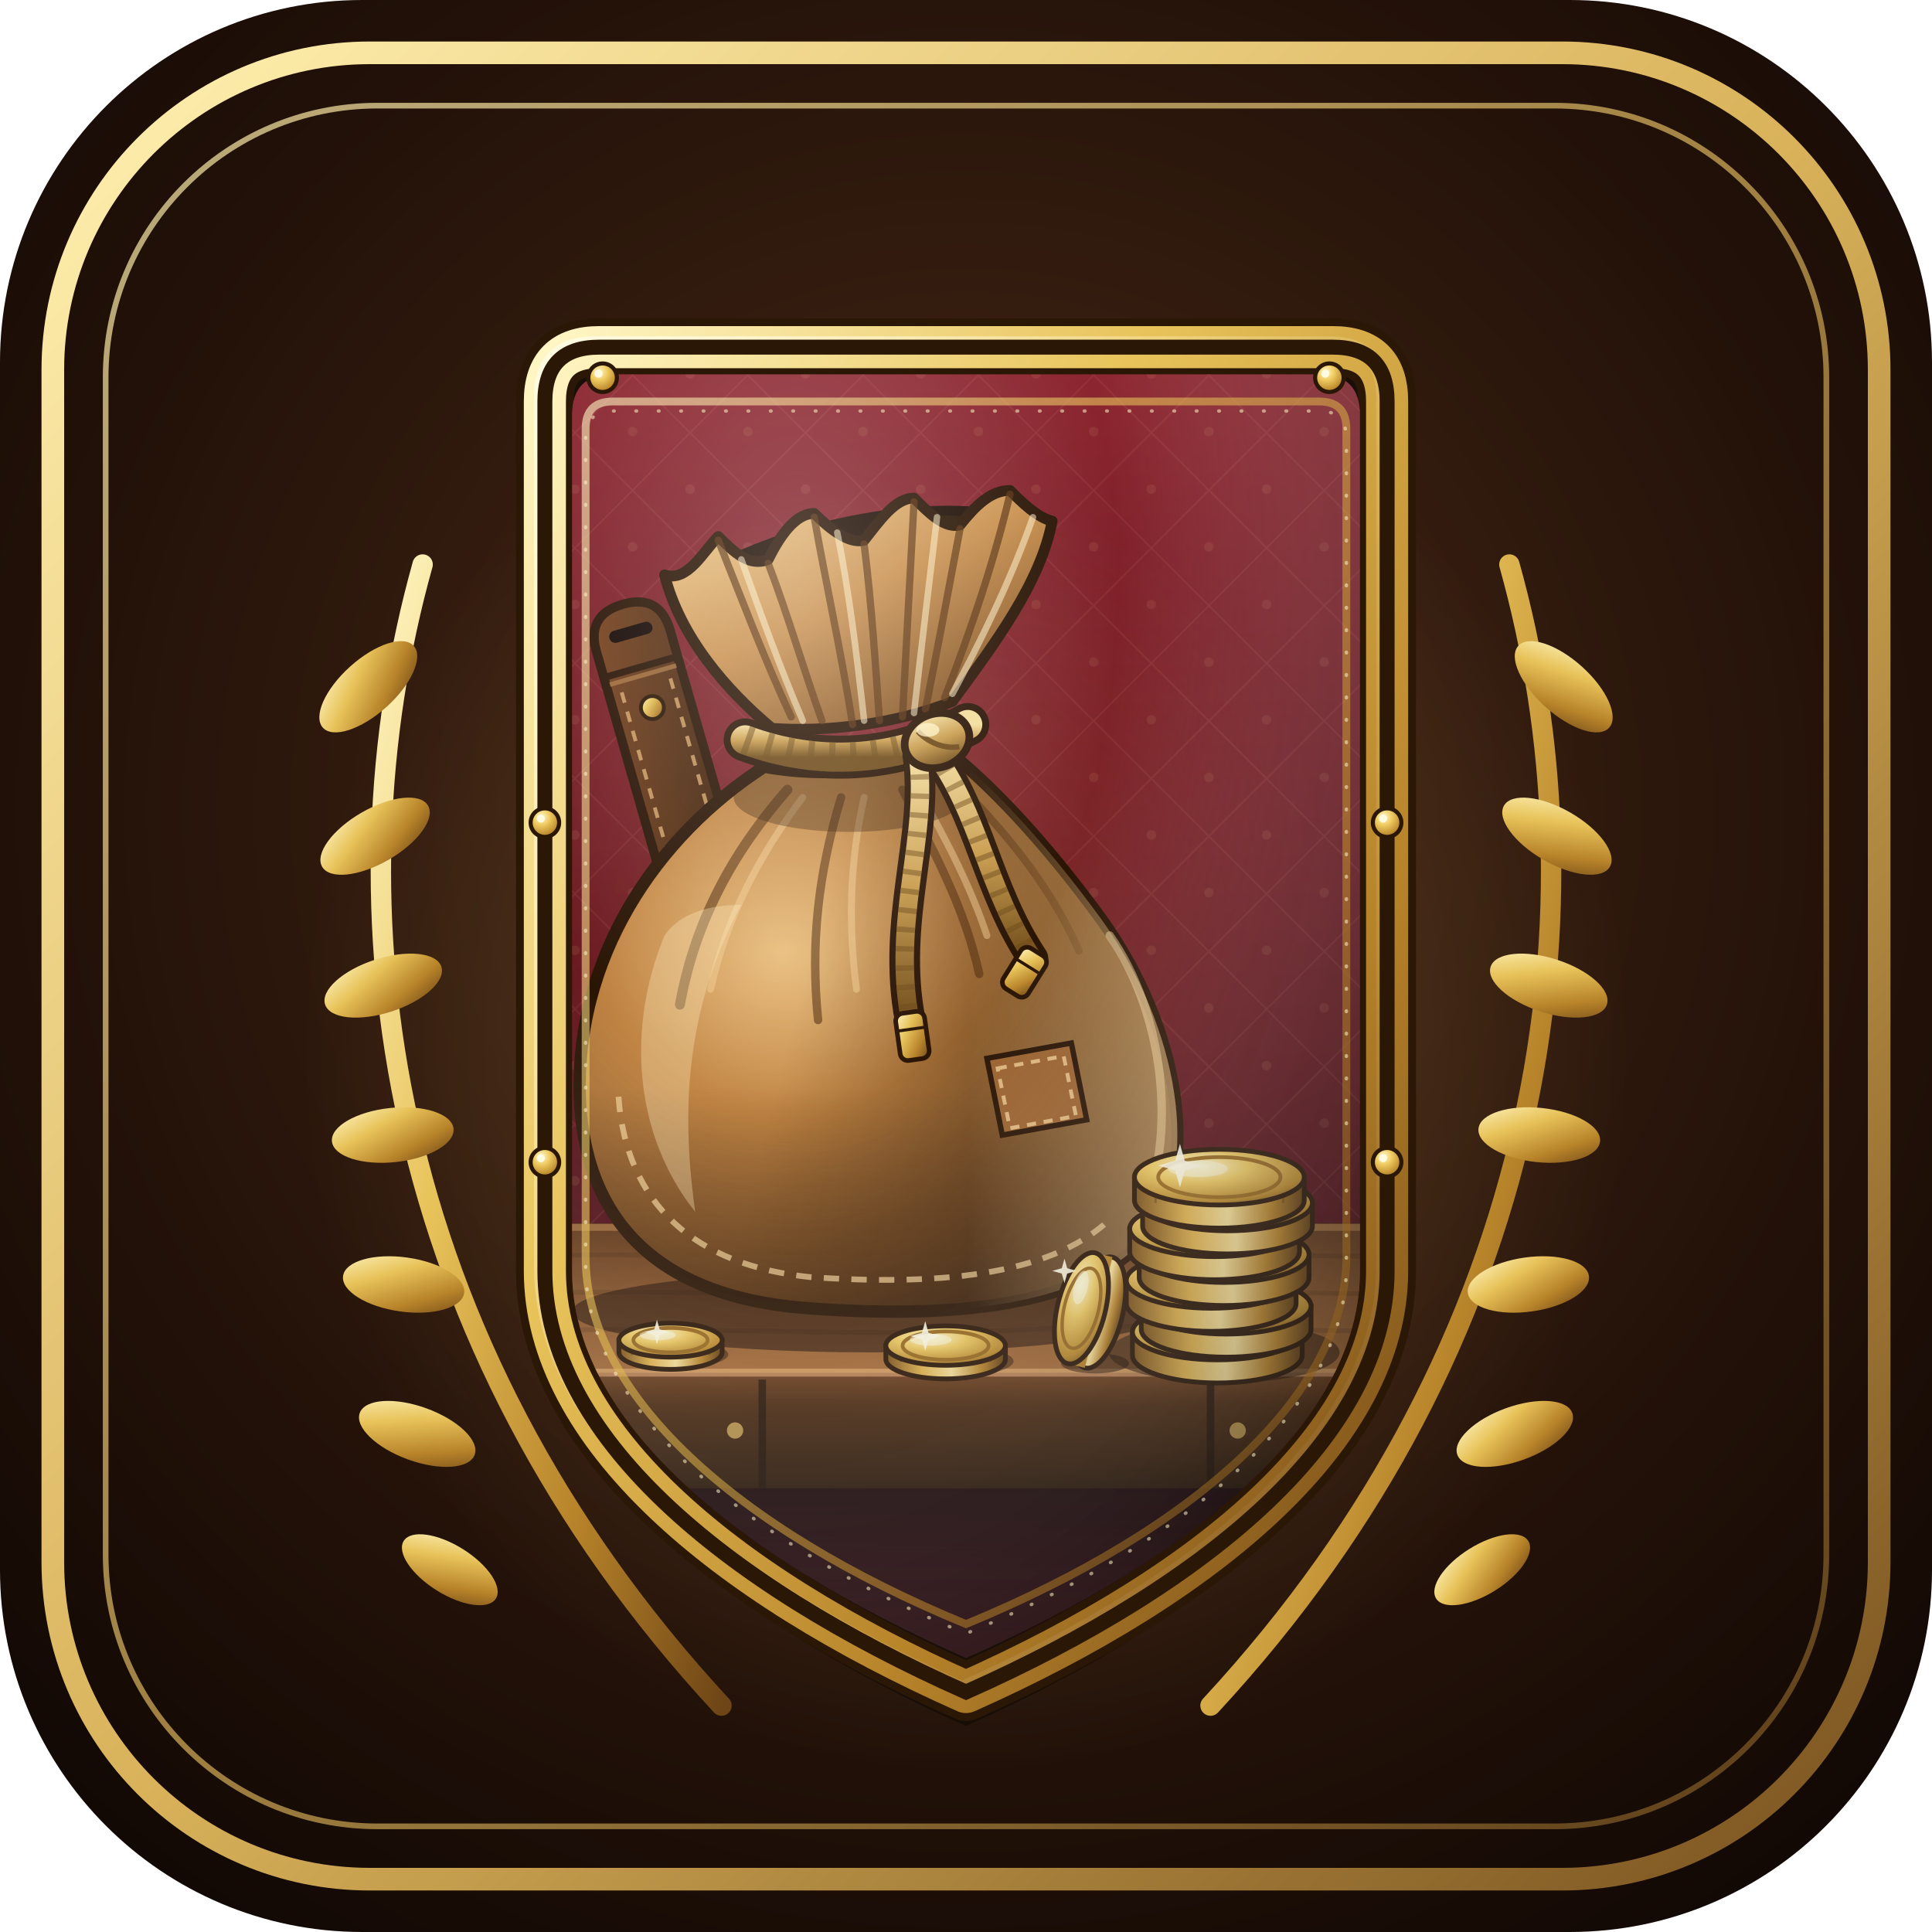
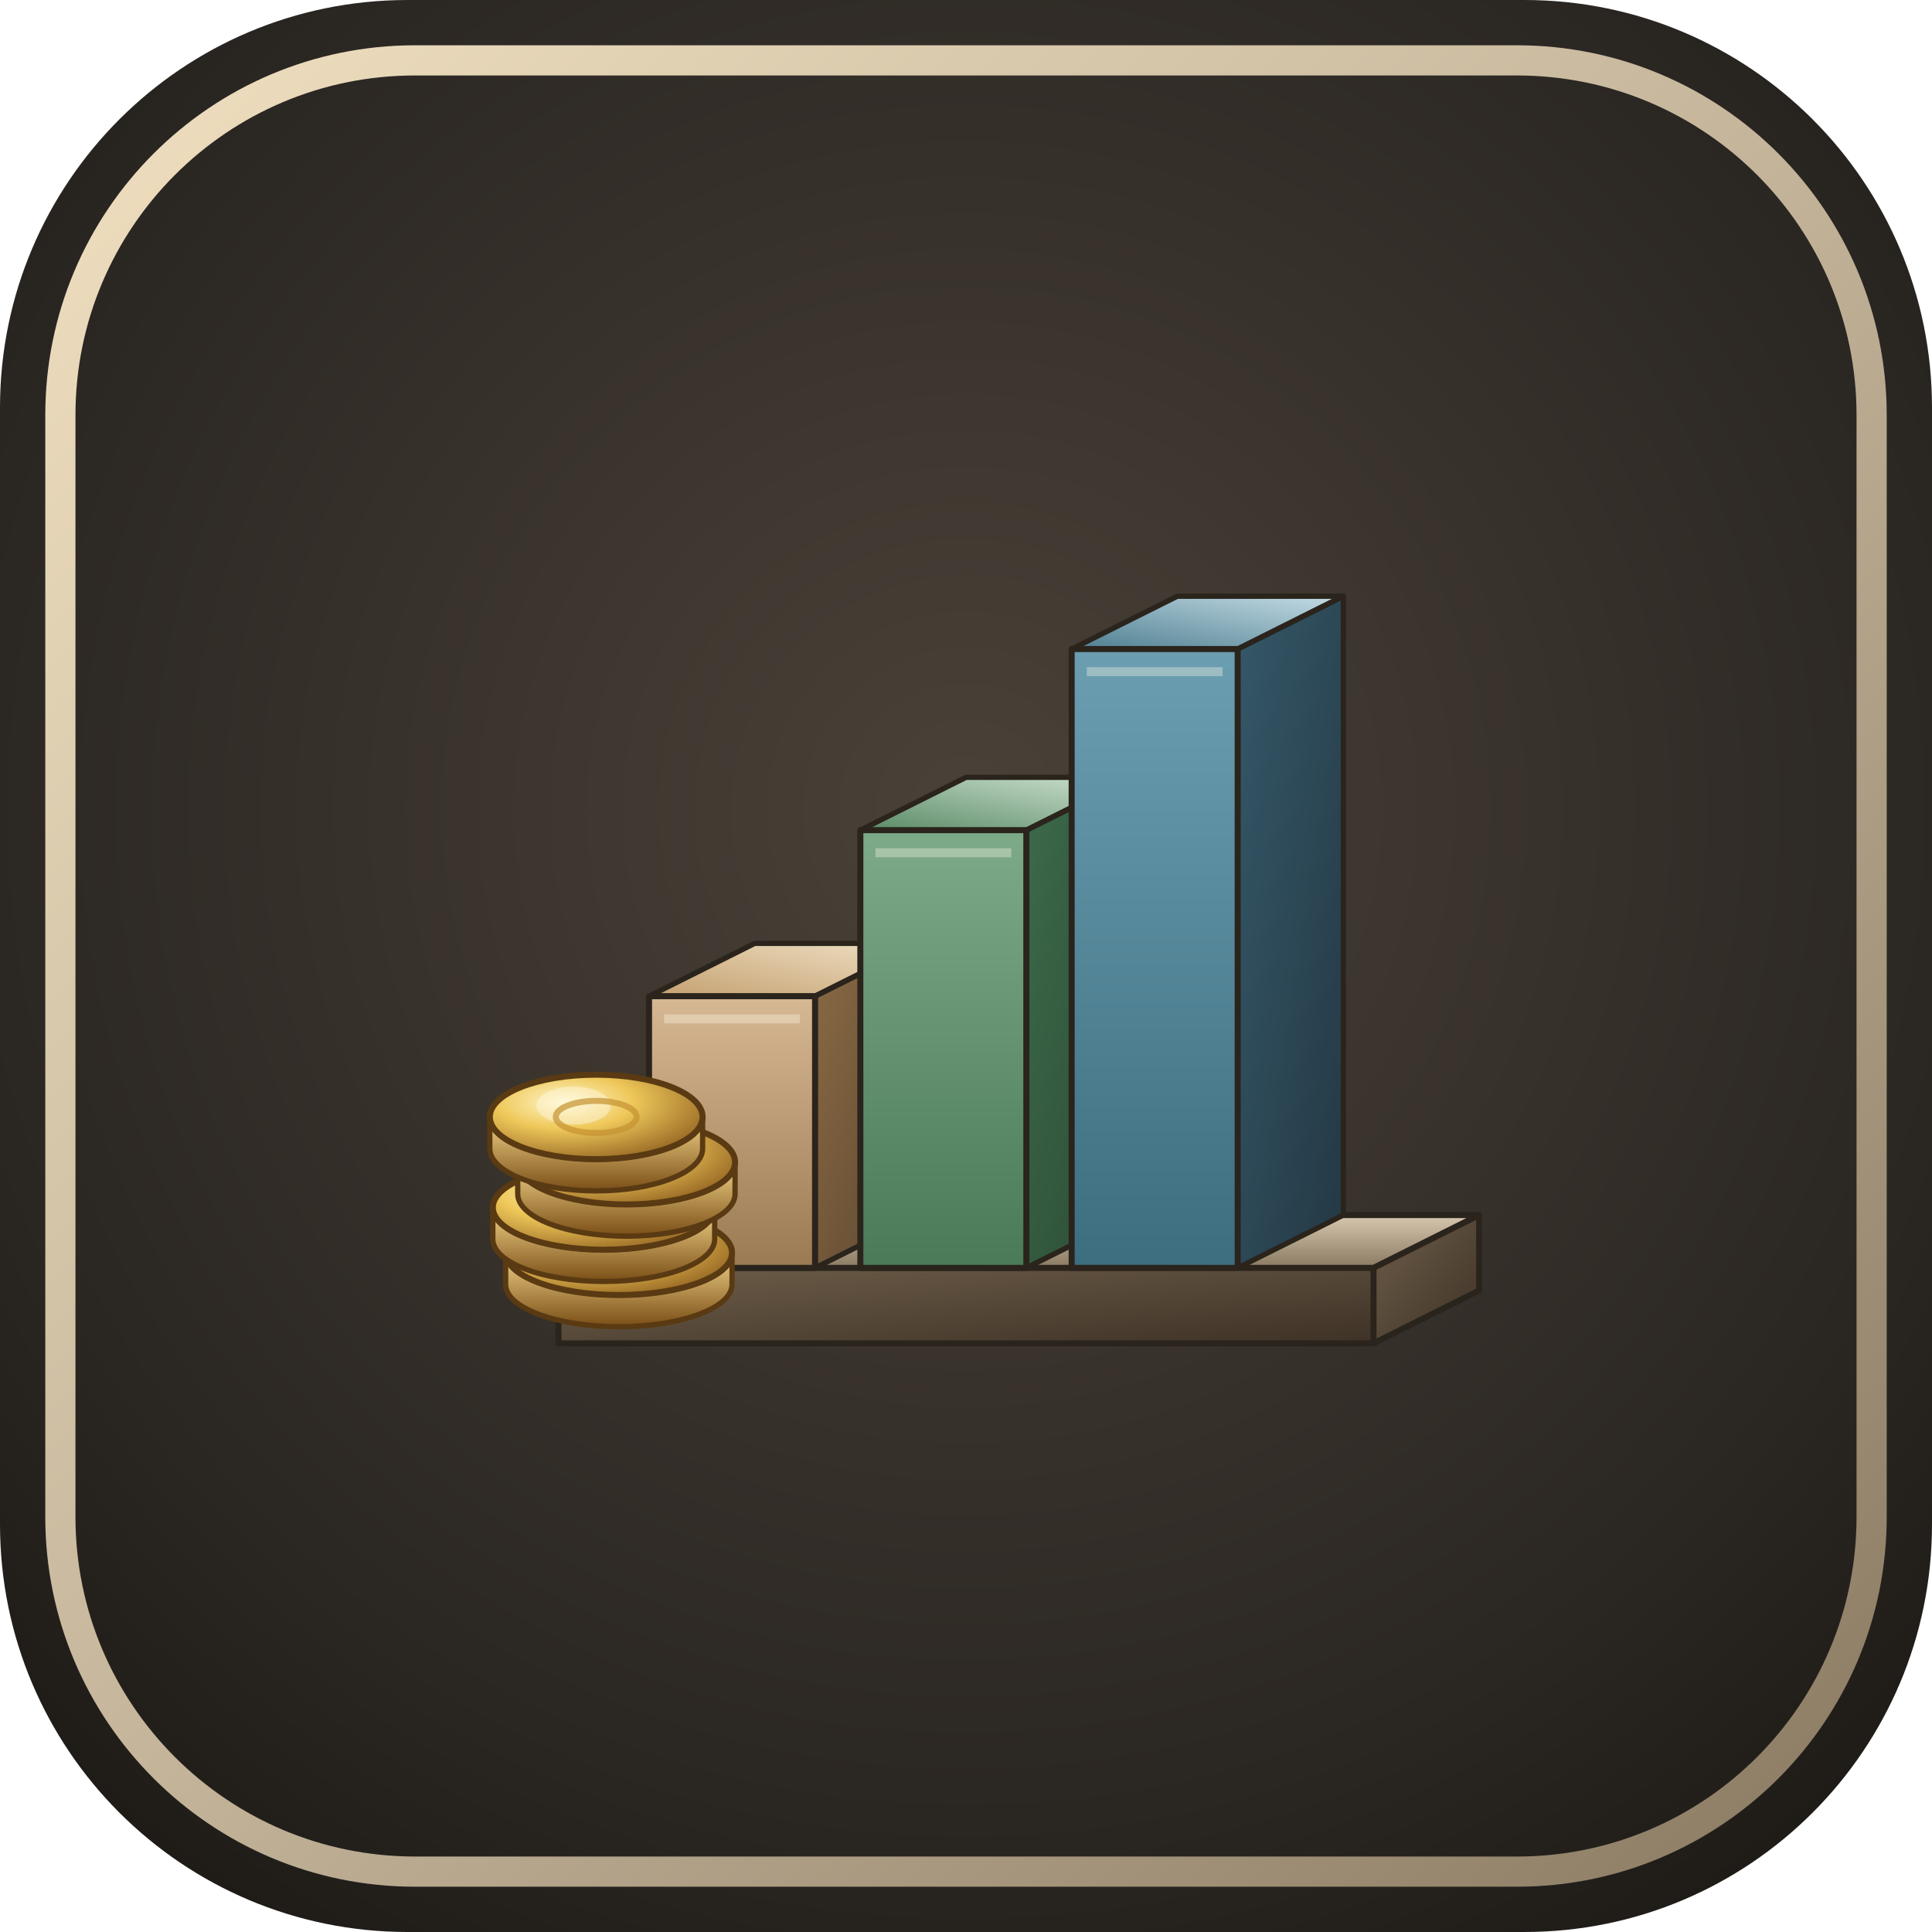
<svg xmlns="http://www.w3.org/2000/svg" width="512" height="512" viewBox="0 0 512 512">
  <defs>
-     <radialGradient id="bg" cx=".5" cy=".42" r=".75">
-       <stop offset="0" stop-color="#4a2a17" />
-       <stop offset=".6" stop-color="#241209" />
-       <stop offset="1" stop-color="#0d0603" />
+     <radialGradient id="bg" cx=".5" cy=".42" r=".8">
+       <stop offset="0" stop-color="#4a4238" />
+       <stop offset=".65" stop-color="#2a2622" />
+       <stop offset="1" stop-color="#161410" />
    </radialGradient>
    <linearGradient id="gd" x1="0" y1="0" x2="1" y2="1">
-       <stop offset="0" stop-color="#fff0b0" />
-       <stop offset=".5" stop-color="#d9b25a" />
-       <stop offset="1" stop-color="#7a5320" />
+       <stop offset="0" stop-color="#f0e0c0" />
+       <stop offset=".5" stop-color="#c4b49a" />
+       <stop offset="1" stop-color="#8a7a62" />
    </linearGradient>
-     <linearGradient id="cgold" x1="0" y1="0" x2="1" y2="1">
-       <stop offset="0" stop-color="#fff6c4" />
-       <stop offset=".35" stop-color="#e8c35a" />
-       <stop offset=".7" stop-color="#b8842a" />
-       <stop offset="1" stop-color="#6e4516" />
+     <linearGradient id="c-gold" x1="0" y1="0" x2="1" y2="1">
+       <stop offset="0" stop-color="#fff6d0" />
+       <stop offset=".4" stop-color="#e8c56a" />
+       <stop offset="1" stop-color="#8a5c22" />
    </linearGradient>
-     <linearGradient id="ccr" x1="0" y1="0" x2="0" y2="1">
-       <stop offset="0" stop-color="#8e2630" />
-       <stop offset=".5" stop-color="#61141c" />
-       <stop offset="1" stop-color="#2c070c" />
+     <radialGradient id="c-coin" cx=".35" cy=".32" r=".8">
+       <stop offset="0" stop-color="#fff8cf" />
+       <stop offset=".4" stop-color="#efc85a" />
+       <stop offset="1" stop-color="#8a5a1c" />
+     </radialGradient>
+     <linearGradient id="c-edge" x1="0" y1="0" x2="0" y2="1">
+       <stop offset="0" stop-color="#f3d58a" />
+       <stop offset="1" stop-color="#7a4e16" />
    </linearGradient>
-     <radialGradient id="csh" cx=".3" cy=".18" r=".95">
-       <stop offset="0" stop-color="#fff" stop-opacity=".22" />
-       <stop offset=".4" stop-color="#fff" stop-opacity="0" />
-       <stop offset="1" stop-color="#000" stop-opacity=".45" />
-     </radialGradient>
-     <radialGradient id="cglow" cx=".5" cy=".5" r=".5">
-       <stop offset="0" stop-color="#ff9c6a" stop-opacity=".16" />
-       <stop offset="1" stop-color="#ff9c6a" stop-opacity="0" />
-     </radialGradient>
-     <radialGradient id="chalo" cx=".5" cy=".5" r=".5">
-       <stop offset="0" stop-color="#ffcf7a" stop-opacity=".22" />
-       <stop offset="1" stop-color="#ffcf7a" stop-opacity="0" />
-     </radialGradient>
-     <linearGradient id="ctop" x1="0" y1="0" x2="0" y2="1">
-       <stop offset="0" stop-color="#5e3517" />
-       <stop offset=".55" stop-color="#8a5529" />
-       <stop offset="1" stop-color="#a86c37" />
+     <linearGradient id="c-b1f" x1="0" y1="0" x2="0" y2="1">
+       <stop offset="0" stop-color="#d7b894" />
+       <stop offset="1" stop-color="#9a7a52" />
    </linearGradient>
-     <linearGradient id="cface" x1="0" y1="0" x2="0" y2="1">
-       <stop offset="0" stop-color="#6b3d1a" />
-       <stop offset=".25" stop-color="#4c2a10" />
-       <stop offset="1" stop-color="#2a1607" />
+     <linearGradient id="c-b1s" x1="0" y1="0" x2="1" y2="1">
+       <stop offset="0" stop-color="#8a6a44" />
+       <stop offset="1" stop-color="#5c4630" />
    </linearGradient>
-     <linearGradient id="cunder" x1="0" y1="0" x2="0" y2="1">
-       <stop offset="0" stop-color="#000" stop-opacity=".6" />
-       <stop offset="1" stop-color="#000" stop-opacity="0" />
+     <linearGradient id="c-b1t" x1="0" y1="1" x2="1" y2="0">
+       <stop offset="0" stop-color="#c4a070" />
+       <stop offset="1" stop-color="#efe0c4" />
    </linearGradient>
-     <radialGradient id="cbag" cx=".34" cy=".36" r=".78">
-       <stop offset="0" stop-color="#e9bd7c" />
-       <stop offset=".38" stop-color="#c08443" />
-       <stop offset=".78" stop-color="#83501f" />
-       <stop offset="1" stop-color="#4e2c0e" />
-     </radialGradient>
-     <linearGradient id="cbagShade" x1="0" y1="0" x2="1" y2=".25">
-       <stop offset=".45" stop-color="#2a1404" stop-opacity="0" />
-       <stop offset="1" stop-color="#2a1404" stop-opacity=".55" />
+     <linearGradient id="c-b2f" x1="0" y1="0" x2="0" y2="1">
+       <stop offset="0" stop-color="#7daa88" />
+       <stop offset="1" stop-color="#4a7a58" />
    </linearGradient>
-     <linearGradient id="cbagBottom" x1="0" y1="0" x2="0" y2="1">
-       <stop offset=".6" stop-color="#2a1404" stop-opacity="0" />
-       <stop offset="1" stop-color="#2a1404" stop-opacity=".5" />
+     <linearGradient id="c-b2s" x1="0" y1="0" x2="1" y2="1">
+       <stop offset="0" stop-color="#3d6a4a" />
+       <stop offset="1" stop-color="#2a4a34" />
    </linearGradient>
-     <linearGradient id="cruff" x1=".1" y1="0" x2=".9" y2="1">
-       <stop offset="0" stop-color="#f0cc8e" />
-       <stop offset=".45" stop-color="#c9904e" />
-       <stop offset="1" stop-color="#6e4219" />
+     <linearGradient id="c-b2t" x1="0" y1="1" x2="1" y2="0">
+       <stop offset="0" stop-color="#5a8a66" />
+       <stop offset="1" stop-color="#cfe3d2" />
    </linearGradient>
-     <linearGradient id="ccord" x1="0" y1="0" x2="0" y2="1">
-       <stop offset="0" stop-color="#f3dc9c" />
-       <stop offset=".5" stop-color="#c79a4a" />
-       <stop offset="1" stop-color="#6e4a18" />
+     <linearGradient id="c-b3f" x1="0" y1="0" x2="0" y2="1">
+       <stop offset="0" stop-color="#6a9eb0" />
+       <stop offset="1" stop-color="#3d6e80" />
    </linearGradient>
-     <linearGradient id="cstrap" x1="0" y1="0" x2="1" y2="1">
-       <stop offset="0" stop-color="#7a4520" />
-       <stop offset="1" stop-color="#3b1e09" />
+     <linearGradient id="c-b3s" x1="0" y1="0" x2="1" y2="1">
+       <stop offset="0" stop-color="#355868" />
+       <stop offset="1" stop-color="#243844" />
    </linearGradient>
-     <radialGradient id="ccoin" cx=".38" cy=".3" r=".8">
-       <stop offset="0" stop-color="#fff8cf" />
-       <stop offset=".35" stop-color="#f0cc63" />
-       <stop offset=".8" stop-color="#bd8a2b" />
-       <stop offset="1" stop-color="#7a4f17" />
-     </radialGradient>
-     <linearGradient id="cedge" x1="0" y1="0" x2="1" y2="0">
-       <stop offset="0" stop-color="#7a4f17" />
-       <stop offset=".3" stop-color="#e2b34c" />
-       <stop offset=".55" stop-color="#fbe39a" />
-       <stop offset=".8" stop-color="#b98327" />
-       <stop offset="1" stop-color="#5e3a0f" />
+     <linearGradient id="c-b3t" x1="0" y1="1" x2="1" y2="0">
+       <stop offset="0" stop-color="#4e7e90" />
+       <stop offset="1" stop-color="#c5dde6" />
    </linearGradient>
-     <linearGradient id="cbevHi" x1="0" y1="0" x2="1" y2="1">
-       <stop offset="0" stop-color="#fffbe2" />
-       <stop offset=".45" stop-color="#fff2c0" stop-opacity=".2" />
-       <stop offset="1" stop-color="#fff" stop-opacity="0" />
+     <linearGradient id="c-base" x1="0" y1="0" x2="0" y2="1">
+       <stop offset="0" stop-color="#d8c8b0" />
+       <stop offset="1" stop-color="#8a7a62" />
    </linearGradient>
-     <linearGradient id="crimLight" x1="1" y1="0" x2="0" y2="0">
-       <stop offset="0" stop-color="#ffd08a" stop-opacity=".55" />
-       <stop offset=".35" stop-color="#ffd08a" stop-opacity="0" />
+     <linearGradient id="c-bases" x1="0" y1="0" x2="1" y2="1">
+       <stop offset="0" stop-color="#6e5e4a" />
+       <stop offset="1" stop-color="#3e3226" />
    </linearGradient>
-     <pattern id="cdia" width="12" height="12" patternUnits="userSpaceOnUse" patternTransform="rotate(45)">
-       <path d="M0 0H12M0 0V12" stroke="#ffb0a0" stroke-width=".5" opacity=".5" />
-       <circle cx="6" cy="6" r=".7" fill="#ffcf9a" opacity=".55" />
-     </pattern>
-     <clipPath id="cs">
-       <path d="M42 40Q42 34 48 34H152Q158 34 158 40V166C158 188 134 208 100 223C66 208 42 188 42 166Z" />
-     </clipPath>
  </defs>
-   <rect width="512" height="512" rx="96" fill="url(#bg)" />
-   <rect x="14" y="14" width="484" height="484" rx="84" fill="none" stroke="url(#gd)" stroke-width="6" />
-   <rect x="28" y="28" width="456" height="456" rx="72" fill="none" stroke="url(#gd)" stroke-width="1.5" opacity=".7" />
-   <g transform="translate(76 38) scale(1.8)">
-     <ellipse cx="100" cy="134" rx="98" ry="108" fill="url(#chalo)" />
-     <path d="M38 38Q38 30 46 30H154Q162 30 162 38V166C162 190 136 212 100 228C64 212 38 190 38 166Z" transform="translate(0 5)" fill="#000" opacity=".38" />
-     <g fill="none" stroke="url(#cgold)" stroke-width="3" stroke-linecap="round">
-       <path d="M20 62C6 112 14 176 64 230" />
-       <path d="M180 62C194 112 186 176 136 230" />
+   <rect width="512" height="512" rx="108" fill="url(#bg)" />
+   <rect x="16" y="16" width="480" height="480" rx="94" fill="none" stroke="url(#gd)" stroke-width="8" />
+   <g transform="translate(56 40) scale(2)">
+     <g>
+       <path d="M46 148h108l14 -7.0h-108z" fill="url(#c-base)" />
+       <path d="M154 148l14 -7.0v10l-14 7.0z" fill="url(#c-bases)" />
+       <path d="M46 148h108v10h-108z" fill="url(#c-bases)" />
+       <path d="M46 148h108l14 -7.0h-108zM154 148l14 -7.0v10l-14 7.0zM46 148h108v10h-108z" fill="none" stroke="#2a241c" stroke-width=".8" stroke-linejoin="round" />
+       <path d="M58.0 112.0h22v36h-22z" fill="url(#c-b1f)" />
+       <path d="M80.0 112.0l14 -7.0v36l-14 7.0z" fill="url(#c-b1s)" />
+       <path d="M58.0 112.0l14 -7.0h22l-14 7.0z" fill="url(#c-b1t)" />
+       <path d="M58.0 112.0h22v36h-22z" fill="none" stroke="#2a241c" stroke-width=".8" stroke-linejoin="round" />
+       <path d="M80.0 112.0l14 -7.0v36l-14 7.0z" fill="none" stroke="#2a241c" stroke-width=".7" stroke-linejoin="round" />
+       <path d="M58.0 112.0l14 -7.0h22l-14 7.0z" fill="none" stroke="#2a241c" stroke-width=".7" stroke-linejoin="round" />
+       <path d="M60.0 115.0h18 " fill="none" stroke="#fff8e8" stroke-width="1.2" opacity=".35" />
+       <path d="M86.0 90.0h22v58h-22z" fill="url(#c-b2f)" />
+       <path d="M108.0 90.0l14 -7.0v58l-14 7.0z" fill="url(#c-b2s)" />
+       <path d="M86.0 90.0l14 -7.0h22l-14 7.0z" fill="url(#c-b2t)" />
+       <path d="M86.0 90.0h22v58h-22z" fill="none" stroke="#2a241c" stroke-width=".8" stroke-linejoin="round" />
+       <path d="M108.0 90.0l14 -7.0v58l-14 7.0z" fill="none" stroke="#2a241c" stroke-width=".7" stroke-linejoin="round" />
+       <path d="M86.0 90.0l14 -7.0h22l-14 7.0z" fill="none" stroke="#2a241c" stroke-width=".7" stroke-linejoin="round" />
+       <path d="M88.0 93.0h18 " fill="none" stroke="#fff8e8" stroke-width="1.2" opacity=".35" />
+       <path d="M114.0 66.0h22v82h-22z" fill="url(#c-b3f)" />
+       <path d="M136.0 66.0l14 -7.0v82l-14 7.0z" fill="url(#c-b3s)" />
+       <path d="M114.0 66.0l14 -7.0h22l-14 7.0z" fill="url(#c-b3t)" />
+       <path d="M114.0 66.0h22v82h-22z" fill="none" stroke="#2a241c" stroke-width=".8" stroke-linejoin="round" />
+       <path d="M136.0 66.0l14 -7.0v82l-14 7.0z" fill="none" stroke="#2a241c" stroke-width=".7" stroke-linejoin="round" />
+       <path d="M114.0 66.0l14 -7.0h22l-14 7.0z" fill="none" stroke="#2a241c" stroke-width=".7" stroke-linejoin="round" />
+       <path d="M116.0 69.0h18 " fill="none" stroke="#fff8e8" stroke-width="1.2" opacity=".35" />
+       <path d="M39.0 146.0a15.0 5.6 0 0 0 30.0 0v4.2a15.0 5.6 0 0 1 -30.0 0z" fill="url(#c-edge)" stroke="#5a3a12" stroke-width=".7" />
+       <ellipse cx="54" cy="146" rx="15.0" ry="5.6" fill="url(#c-coin)" stroke="#5a3a12" stroke-width=".8" />
+       <ellipse cx="51" cy="144.5" rx="5.25" ry="2.52" fill="#fff8e0" opacity=".45" />
+       <ellipse cx="54" cy="146" rx="5.7" ry="2.128" fill="none" stroke="#c49230" stroke-width=".8" opacity=".7" />
+       <path d="M37.3 140.0a14.7 5.6 0 0 0 29.4 0v4.2a14.7 5.6 0 0 1 -29.4 0z" fill="url(#c-edge)" stroke="#5a3a12" stroke-width=".7" />
+       <ellipse cx="52" cy="140" rx="14.7" ry="5.6" fill="url(#c-coin)" stroke="#5a3a12" stroke-width=".8" />
+       <ellipse cx="49" cy="138.5" rx="5.145" ry="2.52" fill="#fff8e0" opacity=".45" />
+       <ellipse cx="52" cy="140" rx="5.586" ry="2.128" fill="none" stroke="#c49230" stroke-width=".8" opacity=".7" />
+       <path d="M40.6 134.0a14.4 5.6 0 0 0 28.8 0v4.2a14.4 5.6 0 0 1 -28.8 0z" fill="url(#c-edge)" stroke="#5a3a12" stroke-width=".7" />
+       <ellipse cx="55" cy="134" rx="14.4" ry="5.6" fill="url(#c-coin)" stroke="#5a3a12" stroke-width=".8" />
+       <ellipse cx="52" cy="132.5" rx="5.04" ry="2.52" fill="#fff8e0" opacity=".45" />
+       <ellipse cx="55" cy="134" rx="5.472" ry="2.128" fill="none" stroke="#c49230" stroke-width=".8" opacity=".7" />
+       <path d="M36.9 128.0a14.1 5.6 0 0 0 28.2 0v4.2a14.1 5.6 0 0 1 -28.2 0z" fill="url(#c-edge)" stroke="#5a3a12" stroke-width=".7" />
+       <ellipse cx="51" cy="128" rx="14.1" ry="5.6" fill="url(#c-coin)" stroke="#5a3a12" stroke-width=".8" />
+       <ellipse cx="48" cy="126.5" rx="4.935" ry="2.52" fill="#fff8e0" opacity=".45" />
+       <ellipse cx="51" cy="128" rx="5.358" ry="2.128" fill="none" stroke="#c49230" stroke-width=".8" opacity=".7" />
    </g>
-     <g fill="url(#cgold)">
-       <ellipse cx="12" cy="80" rx="9" ry="4" transform="rotate(-42 12 80)" />
-       <ellipse cx="188" cy="80" rx="9" ry="4" transform="rotate(42 188 80)" />
-       <ellipse cx="13" cy="102" rx="9" ry="4" transform="rotate(-30 13 102)" />
-       <ellipse cx="187" cy="102" rx="9" ry="4" transform="rotate(30 187 102)" />
-       <ellipse cx="14.2" cy="124" rx="9" ry="4" transform="rotate(-18 14.2 124)" />
-       <ellipse cx="185.8" cy="124" rx="9" ry="4" transform="rotate(18 185.8 124)" />
-       <ellipse cx="15.6" cy="146" rx="9" ry="4" transform="rotate(-6 15.6 146)" />
-       <ellipse cx="184.4" cy="146" rx="9" ry="4" transform="rotate(6 184.4 146)" />
-       <ellipse cx="17.2" cy="168" rx="9" ry="4" transform="rotate(8 17.2 168)" />
-       <ellipse cx="182.8" cy="168" rx="9" ry="4" transform="rotate(-8 182.8 168)" />
-       <ellipse cx="19.2" cy="190" rx="9" ry="4" transform="rotate(20 19.2 190)" />
-       <ellipse cx="180.8" cy="190" rx="9" ry="4" transform="rotate(-20 180.8 190)" />
-       <ellipse cx="24" cy="210" rx="8" ry="3.6" transform="rotate(32 24 210)" />
-       <ellipse cx="176" cy="210" rx="8" ry="3.6" transform="rotate(-32 176 210)" />
-     </g>
-     <path d="M38 38Q38 30 46 30H154Q162 30 162 38V166C162 190 136 212 100 228C64 212 38 190 38 166Z" fill="#1a0f08" stroke="#2a1706" stroke-width="8.5" stroke-linejoin="round" />
-     <path d="M38 38Q38 30 46 30H154Q162 30 162 38V166C162 190 136 212 100 228C64 212 38 190 38 166Z" fill="none" stroke="url(#cgold)" stroke-width="6.2" stroke-linejoin="round" />
-     <path d="M38 38Q38 30 46 30H154Q162 30 162 38V166C162 190 136 212 100 228C64 212 38 190 38 166Z" fill="none" stroke="url(#cbevHi)" stroke-width="2" stroke-linejoin="round" transform="translate(-.6 -.6)" />
-     <g clip-path="url(#cs)">
-       <rect x="38" y="30" width="124" height="200" fill="url(#ccr)" />
-       <rect x="38" y="30" width="124" height="130" fill="url(#cdia)" opacity=".16" />
-       <ellipse cx="92" cy="112" rx="62" ry="62" fill="url(#cglow)" />
-       <path d="M30 159H170V181H30Z" fill="url(#ctop)" />
-       <path d="M30 164C60 162.8 82 165 110 163.6S150 164.8 170 163.4" fill="none" stroke="#3a1d08" stroke-width=".7" opacity="0.22" />
-       <path d="M30 169.5C60 168.3 82 170.5 110 169.1S150 170.3 170 168.9" fill="none" stroke="#3a1d08" stroke-width=".7" opacity="0.18" />
-       <path d="M30 175C60 173.8 82 176 110 174.6S150 175.8 170 174.4" fill="none" stroke="#3a1d08" stroke-width=".7" opacity="0.2" />
-       <path d="M30 159.6H170" stroke="#c48a4c" stroke-width="1" opacity=".55" />
-       <path d="M30 181H170" stroke="#e0a868" stroke-width="1.2" opacity=".75" />
-       <path d="M30 181.6H170V198H30Z" fill="url(#cface)" />
-       <path d="M70 182v16M136 182v16" stroke="#1b0d03" stroke-width="1.1" opacity=".7" />
-       <circle cx="66" cy="189.5" r="1.2" fill="#d9b25a" opacity=".8" />
-       <circle cx="140" cy="189.5" r="1.2" fill="#d9b25a" opacity=".8" />
-       <path d="M30 198H170V226H30Z" fill="url(#cunder)" />
-       <ellipse cx="86" cy="172" rx="44" ry="6" fill="#1a0a02" opacity=".55" />
-       <ellipse cx="138" cy="178" rx="17" ry="4.5" fill="#1a0a02" opacity=".5" />
-       <g transform="translate(85 172) scale(1.13) translate(-88 -161)">
-         <g transform="rotate(-16 62 86)">
-           <path d="M56.5 104V73Q56.5 68 61.5 68Q66.5 68 66.5 73V104Z" fill="url(#cstrap)" stroke="#2a1505" stroke-width="1.2" />
-           <path d="M56.5 76.5H66.5" stroke="#2a1505" stroke-width=".9" />
-           <path d="M57 77.6H66" stroke="#b07a44" stroke-width=".6" opacity=".7" />
-           <rect x="58.6" y="71" width="5.8" height="1.6" rx=".8" fill="#140802" />
-           <path d="M58.2 79V102M64.8 79V102" stroke="#e8b878" stroke-width=".5" stroke-dasharray="1.4 1.2" opacity=".7" />
-           <circle cx="61.5" cy="82" r="1.5" fill="url(#cgold)" stroke="#2a1505" stroke-width=".5" />
-         </g>
-         <path d="M75 90C61 99 50 115 51 134C52 150 62 159 80 160.5C99 162 117 160.5 125 151C132 142 129 124 119 110C111 99 104 92 99 88C92 90.5 83 91.5 75 90Z" fill="url(#cbag)" stroke="#2a1505" stroke-width="1.6" stroke-linejoin="round" />
-         <path d="M75 90C61 99 50 115 51 134C52 150 62 159 80 160.5C99 162 117 160.5 125 151C132 142 129 124 119 110C111 99 104 92 99 88C92 90.5 83 91.5 75 90Z" fill="url(#cbagShade)" />
-         <path d="M75 90C61 99 50 115 51 134C52 150 62 159 80 160.5C99 162 117 160.5 125 151C132 142 129 124 119 110C111 99 104 92 99 88C92 90.5 83 91.5 75 90Z" fill="url(#cbagBottom)" />
-         <path d="M78 93C71 101 66 110 64 121" fill="none" stroke="#4a2709" stroke-width="1.3" stroke-linecap="round" opacity=".55" />
-         <path d="M85 94C82 104 81 113 82 123" fill="none" stroke="#4a2709" stroke-width="1.1" stroke-linecap="round" opacity=".55" />
-         <path d="M93 93C97 101 101 108 103 117" fill="none" stroke="#4a2709" stroke-width="1.1" stroke-linecap="round" opacity=".55" />
-         <path d="M99 91C106 98 112 105 116 114" fill="none" stroke="#4a2709" stroke-width="1.0" stroke-linecap="round" opacity=".55" />
-         <path d="M80 94C74 102 70 110 68 119" fill="none" stroke="#f6d39a" stroke-width=".9" stroke-linecap="round" opacity=".45" />
-         <path d="M88 94C86 103 86 111 87 119" fill="none" stroke="#f6d39a" stroke-width=".9" stroke-linecap="round" opacity=".45" />
-         <path d="M95 93C99 100 102 106 104 112" fill="none" stroke="#f6d39a" stroke-width=".9" stroke-linecap="round" opacity=".45" />
-         <path d="M75 90C61 99 50 115 51 134C52 150 62 159 80 160.5C99 162 117 160.5 125 151C132 142 129 124 119 110C111 99 104 92 99 88C92 90.5 83 91.5 75 90Z" fill="url(#crimLight)" />
-         <ellipse cx="86" cy="94" rx="15" ry="4.5" fill="#2a1404" opacity=".35" />
-         <path d="M120 112C127 122 129 138 124 149" fill="none" stroke="#ffe0a8" stroke-width="1.1" stroke-linecap="round" opacity=".45" />
-         <path d="M62 112C57 124 58 138 66 148C64 134 65 121 72 108C68 108 64 109 62 112Z" fill="#fde7b8" opacity=".35" />
-         <path d="M56 133C57 147 66 155 81 156.5C97 157.6 112 156.5 120 149" fill="none" stroke="#f0cf96" stroke-width=".75" stroke-dasharray="2 1.6" opacity=".7" />
-         <path d="M104 128l11 -2 2 10 -11 2z" fill="#9a6230" stroke="#2a1505" stroke-width=".7" />
-         <path d="M105.4 129.3l8.6-1.6 1.6 7.8-8.6 1.6z" fill="none" stroke="#f0cf96" stroke-width=".5" stroke-dasharray="1.2 1" opacity=".75" />
-         <path d="M64 66C76 58 98 53 112 58C104 63 86 66 64 66Z" fill="#1e0d03" />
-         <ellipse cx="96" cy="60.5" rx="7" ry="2.6" fill="url(#ccoin)" stroke="#2a1505" stroke-width=".6" transform="rotate(-12 96 60.5)" />
-         <path d="M76 85C70 80 64 73 62 65C65 66 67 62 69 60C71 62 73 64 75.5 63C77 60 79 57 81.5 57C83.5 59 86 61 88 60.5C90 58 92 55 94.5 55C96.5 57 98.5 59 100.5 58.5C102.5 56 104.5 54 107 54C108.5 55.5 110.5 57.5 112.5 58C111 66 105 74 99.5 81.5C92 84.5 83 85.5 76 85Z" fill="url(#cruff)" stroke="#2a1505" stroke-width="1.4" stroke-linejoin="round" />
-         <path d="M69 60.5C72 68 75 76 78.5 83.5" fill="none" stroke="#5a320f" stroke-width=".95" stroke-linecap="round" opacity=".7" />
-         <path d="M75.5 63.5C78 70 80 77 82.5 84" fill="none" stroke="#5a320f" stroke-width=".95" stroke-linecap="round" opacity=".7" />
-         <path d="M81.5 57.5C83 66 85 75 86.5 84.5" fill="none" stroke="#5a320f" stroke-width=".95" stroke-linecap="round" opacity=".7" />
-         <path d="M88 61C89 69 89.5 77 90 84" fill="none" stroke="#5a320f" stroke-width=".95" stroke-linecap="round" opacity=".7" />
-         <path d="M94.5 55.5C94 65 93.5 74 93 83.5" fill="none" stroke="#5a320f" stroke-width=".95" stroke-linecap="round" opacity=".7" />
-         <path d="M100.5 59C99 67 97.5 75 96 82.5" fill="none" stroke="#5a320f" stroke-width=".95" stroke-linecap="round" opacity=".7" />
-         <path d="M107 54.5C105 63 102 72 98.5 81" fill="none" stroke="#5a320f" stroke-width=".95" stroke-linecap="round" opacity=".7" />
-         <path d="M72 63C74.5 70 77 77 80 84" fill="none" stroke="#fff0c8" stroke-width=".85" stroke-linecap="round" opacity=".55" />
-         <path d="M84.5 59.5C86 67 87 75 88 84" fill="none" stroke="#fff0c8" stroke-width=".85" stroke-linecap="round" opacity=".55" />
-         <path d="M97.5 57.5C96.5 66 95.5 74 94.5 83" fill="none" stroke="#fff0c8" stroke-width=".85" stroke-linecap="round" opacity=".55" />
-         <path d="M110 57.5C107 66 103 74 99.5 80.5" fill="none" stroke="#fff0c8" stroke-width=".85" stroke-linecap="round" opacity=".55" />
-         <path d="M72.5 86.5C82 90 92 89.5 101.5 84.5" fill="none" stroke="#2a1505" stroke-width="5.6" stroke-linecap="round" />
-         <path d="M72.5 86.5C82 90 92 89.5 101.5 84.5" fill="none" stroke="url(#ccord)" stroke-width="3.8" stroke-linecap="round" />
-         <path d="M72.5 86.5C82 90 92 89.5 101.5 84.5" fill="none" stroke="#6e4a18" stroke-width="3.8" stroke-dasharray=".8 2" opacity=".55" />
-         <path d="M97 88C103 96 104 106 110 115" fill="none" stroke="#2a1505" stroke-width="4" stroke-linecap="round" />
-         <path d="M97 88C103 96 104 106 110 115" fill="none" stroke="url(#ccord)" stroke-width="2.4" stroke-linecap="round" />
-         <path d="M97 88C103 96 104 106 110 115" fill="none" stroke="#6e4a18" stroke-width="2.4" stroke-dasharray=".7 1.8" opacity=".5" />
-         <g transform="rotate(32 110 115)">
-           <rect x="108.1" y="114" width="3.8" height="6.2" rx="1" fill="url(#cgold)" stroke="#2a1505" stroke-width=".6" />
-           <path d="M108.1 116.2h3.8" stroke="#2a1505" stroke-width=".4" />
-         </g>
-         <path d="M95 88.5C96.5 99 91.5 110 94 123" fill="none" stroke="#2a1505" stroke-width="4" stroke-linecap="round" />
-         <path d="M95 88.5C96.5 99 91.5 110 94 123" fill="none" stroke="url(#ccord)" stroke-width="2.4" stroke-linecap="round" />
-         <path d="M95 88.5C96.5 99 91.5 110 94 123" fill="none" stroke="#6e4a18" stroke-width="2.4" stroke-dasharray=".7 1.8" opacity=".5" />
-         <g transform="rotate(-8 94 123)">
-           <rect x="92.1" y="122" width="3.8" height="6.2" rx="1" fill="url(#cgold)" stroke="#2a1505" stroke-width=".6" />
-           <path d="M92.1 124.2h3.8" stroke="#2a1505" stroke-width=".4" />
-         </g>
-         <ellipse cx="97.5" cy="86.6" rx="4.3" ry="3.5" fill="url(#ccord)" stroke="#2a1505" stroke-width="1" transform="rotate(-20 97.5 86.6)" />
-         <path d="M95 85.4c1.5 1.6 3.6 2.3 5.4 2" fill="none" stroke="#6e4a18" stroke-width=".7" />
-         <ellipse cx="96.3" cy="85.2" rx="1.5" ry=".9" fill="#fff4c8" opacity=".75" />
-       </g>
-       <path d="M124.5 175.0v3.4a12.5 4.1 0 0 0 25.0 0v-3.4z" fill="url(#cedge)" stroke="#2a1505" stroke-width=".7" />
-       <ellipse cx="137" cy="175.0" rx="12.5" ry="4.1" fill="url(#ccoin)" stroke="#2a1505" stroke-width=".7" />
-       <path d="M125.8 171.2v3.4a12.5 4.1 0 0 0 25.0 0v-3.4z" fill="url(#cedge)" stroke="#2a1505" stroke-width=".7" />
-       <ellipse cx="138.3" cy="171.2" rx="12.5" ry="4.1" fill="url(#ccoin)" stroke="#2a1505" stroke-width=".7" />
-       <path d="M123.6 167.4v3.4a12.5 4.1 0 0 0 25.0 0v-3.4z" fill="url(#cedge)" stroke="#2a1505" stroke-width=".7" />
-       <ellipse cx="136.1" cy="167.4" rx="12.5" ry="4.1" fill="url(#ccoin)" stroke="#2a1505" stroke-width=".7" />
-       <path d="M125.5 163.6v3.4a12.5 4.1 0 0 0 25.0 0v-3.4z" fill="url(#cedge)" stroke="#2a1505" stroke-width=".7" />
-       <ellipse cx="138.0" cy="163.6" rx="12.5" ry="4.1" fill="url(#ccoin)" stroke="#2a1505" stroke-width=".7" />
-       <path d="M124.1 159.8v3.4a12.5 4.1 0 0 0 25.0 0v-3.4z" fill="url(#cedge)" stroke="#2a1505" stroke-width=".7" />
-       <ellipse cx="136.6" cy="159.8" rx="12.5" ry="4.1" fill="url(#ccoin)" stroke="#2a1505" stroke-width=".7" />
-       <path d="M126.0 156.0v3.4a12.5 4.1 0 0 0 25.0 0v-3.4z" fill="url(#cedge)" stroke="#2a1505" stroke-width=".7" />
-       <ellipse cx="138.5" cy="156.0" rx="12.5" ry="4.1" fill="url(#ccoin)" stroke="#2a1505" stroke-width=".7" />
-       <path d="M124.8 152.2v3.4a12.5 4.1 0 0 0 25.0 0v-3.4z" fill="url(#cedge)" stroke="#2a1505" stroke-width=".7" />
-       <path d="M127.9 152.8v3.2" stroke="#6a4212" stroke-width=".35" opacity=".55" />
-       <path d="M131.1 152.8v3.2" stroke="#6a4212" stroke-width=".35" opacity=".55" />
-       <path d="M134.2 152.8v3.2" stroke="#6a4212" stroke-width=".35" opacity=".55" />
-       <path d="M137.3 152.8v3.2" stroke="#6a4212" stroke-width=".35" opacity=".55" />
-       <path d="M140.4 152.8v3.2" stroke="#6a4212" stroke-width=".35" opacity=".55" />
-       <path d="M143.6 152.8v3.2" stroke="#6a4212" stroke-width=".35" opacity=".55" />
-       <path d="M146.7 152.8v3.2" stroke="#6a4212" stroke-width=".35" opacity=".55" />
-       <ellipse cx="137.3" cy="152.2" rx="12.5" ry="4.1" fill="url(#ccoin)" stroke="#2a1505" stroke-width=".7" />
-       <ellipse cx="137.3" cy="152.2" rx="9.00" ry="2.95" fill="none" stroke="#9a6a1e" stroke-width=".55" />
-       <ellipse cx="134.18" cy="150.97" rx="4.38" ry="1.23" fill="#fffbe0" opacity=".55" />
-       <ellipse cx="119" cy="179.6" rx="5" ry="1.5" fill="#1a0a02" opacity=".5" />
-       <g transform="rotate(14 117 171.5)">
-         <ellipse cx="119.6" cy="171.5" rx="3.53" ry="8.4" fill="url(#cedge)" stroke="#2a1505" stroke-width=".7" />
-         <rect x="117" y="163.1" width="2.6" height="16.8" fill="#b98327" />
-         <ellipse cx="117" cy="171.5" rx="3.53" ry="8.4" fill="url(#ccoin)" stroke="#2a1505" stroke-width=".7" />
-         <ellipse cx="117" cy="171.5" rx="2.52" ry="6.05" fill="none" stroke="#9a6a1e" stroke-width=".5" />
-         <ellipse cx="116.16" cy="168.56" rx="1.01" ry="2.52" fill="#fffbe0" opacity=".6" />
-       </g>
-       <ellipse cx="97.5" cy="179.3" rx="9.5" ry="2.3" fill="#1a0a02" opacity=".45" />
-       <path d="M88.2 177v2.0a8.8 2.9 0 0 0 17.6 0v-2.0z" fill="url(#cedge)" stroke="#2a1505" stroke-width=".7" />
-       <path d="M90.4 177.6v1.8" stroke="#6a4212" stroke-width=".35" opacity=".55" />
-       <path d="M92.6 177.6v1.8" stroke="#6a4212" stroke-width=".35" opacity=".55" />
-       <path d="M94.8 177.6v1.8" stroke="#6a4212" stroke-width=".35" opacity=".55" />
-       <path d="M97.0 177.6v1.8" stroke="#6a4212" stroke-width=".35" opacity=".55" />
-       <path d="M99.2 177.6v1.8" stroke="#6a4212" stroke-width=".35" opacity=".55" />
-       <path d="M101.4 177.6v1.8" stroke="#6a4212" stroke-width=".35" opacity=".55" />
-       <path d="M103.6 177.6v1.8" stroke="#6a4212" stroke-width=".35" opacity=".55" />
-       <ellipse cx="97" cy="177" rx="8.8" ry="2.9" fill="url(#ccoin)" stroke="#2a1505" stroke-width=".7" />
-       <ellipse cx="97" cy="177" rx="6.34" ry="2.09" fill="none" stroke="#9a6a1e" stroke-width=".55" />
-       <ellipse cx="94.80" cy="176.13" rx="3.08" ry="0.87" fill="#fffbe0" opacity=".55" />
-       <ellipse cx="57" cy="178.3" rx="8" ry="2" fill="#1a0a02" opacity=".45" />
-       <path d="M48.9 176.2v1.8a7.6 2.5 0 0 0 15.2 0v-1.8z" fill="url(#cedge)" stroke="#2a1505" stroke-width=".7" />
-       <path d="M50.8 176.8v1.6" stroke="#6a4212" stroke-width=".35" opacity=".55" />
-       <path d="M52.7 176.8v1.6" stroke="#6a4212" stroke-width=".35" opacity=".55" />
-       <path d="M54.6 176.8v1.6" stroke="#6a4212" stroke-width=".35" opacity=".55" />
-       <path d="M56.5 176.8v1.6" stroke="#6a4212" stroke-width=".35" opacity=".55" />
-       <path d="M58.4 176.8v1.6" stroke="#6a4212" stroke-width=".35" opacity=".55" />
-       <path d="M60.3 176.8v1.6" stroke="#6a4212" stroke-width=".35" opacity=".55" />
-       <path d="M62.2 176.8v1.6" stroke="#6a4212" stroke-width=".35" opacity=".55" />
-       <ellipse cx="56.5" cy="176.2" rx="7.6" ry="2.5" fill="url(#ccoin)" stroke="#2a1505" stroke-width=".7" />
-       <ellipse cx="56.5" cy="176.2" rx="5.47" ry="1.80" fill="none" stroke="#9a6a1e" stroke-width=".55" />
-       <ellipse cx="54.60" cy="175.45" rx="2.66" ry="0.75" fill="#fffbe0" opacity=".55" />
-       <path d="M131.5 147.3L132.204 149.796L134.7 150.5L132.204 151.204L131.5 153.7L130.796 151.204L128.3 150.5L130.796 149.796Z" fill="#fffbe6" opacity=".9" />
-       <path d="M94 173.4L94.484 175.116L96.2 175.6L94.484 176.084L94 177.8L93.516 176.084L91.8 175.6L93.516 175.116Z" fill="#fffbe6" opacity=".9" />
-       <path d="M54.5 173.2L54.896 174.604L56.3 175L54.896 175.396L54.5 176.8L54.104 175.396L52.7 175L54.104 174.604Z" fill="#fffbe6" opacity=".9" />
-       <path d="M114.5 164.2L114.896 165.604L116.3 166L114.896 166.396L114.5 167.8L114.104 166.396L112.7 166L114.104 165.604Z" fill="#fffbe6" opacity=".9" />
-     </g>
-     <g clip-path="url(#cs)">
-       <rect x="38" y="30" width="124" height="200" fill="url(#csh)" />
-     </g>
-     <path d="M38 38Q38 30 46 30H154Q162 30 162 38V166C162 190 136 212 100 228C64 212 38 190 38 166Z" fill="none" stroke="#2a1706" stroke-width="2.2" />
-     <path d="M44 42Q44 38 48 38H152Q156 38 156 42V164C156 184 134 204 100 218C66 204 44 184 44 164Z" fill="none" stroke="url(#cgold)" stroke-width="1.15" opacity=".6" />
-     <path d="M44 42Q44 38 48 38H152Q156 38 156 42V164C156 184 134 204 100 218C66 204 44 184 44 164Z" fill="none" stroke="#fff3c4" stroke-width=".5" stroke-dasharray=".1 3.2" stroke-linecap="round" opacity=".55" transform="translate(0 1.4)" />
-     <circle cx="46.5" cy="34.5" r="2.1" fill="url(#ccoin)" stroke="#2a1706" stroke-width=".6" />
-     <circle cx="45.9" cy="33.9" r=".6" fill="#fffbe0" />
-     <circle cx="153.5" cy="34.5" r="2.1" fill="url(#ccoin)" stroke="#2a1706" stroke-width=".6" />
-     <circle cx="152.9" cy="33.9" r=".6" fill="#fffbe0" />
-     <circle cx="38" cy="100" r="2.1" fill="url(#ccoin)" stroke="#2a1706" stroke-width=".6" />
-     <circle cx="37.4" cy="99.4" r=".6" fill="#fffbe0" />
-     <circle cx="162" cy="100" r="2.1" fill="url(#ccoin)" stroke="#2a1706" stroke-width=".6" />
-     <circle cx="161.4" cy="99.4" r=".6" fill="#fffbe0" />
-     <circle cx="38" cy="150" r="2.1" fill="url(#ccoin)" stroke="#2a1706" stroke-width=".6" />
-     <circle cx="37.4" cy="149.4" r=".6" fill="#fffbe0" />
-     <circle cx="162" cy="150" r="2.1" fill="url(#ccoin)" stroke="#2a1706" stroke-width=".6" />
-     <circle cx="161.4" cy="149.4" r=".6" fill="#fffbe0" />
  </g>
</svg>
